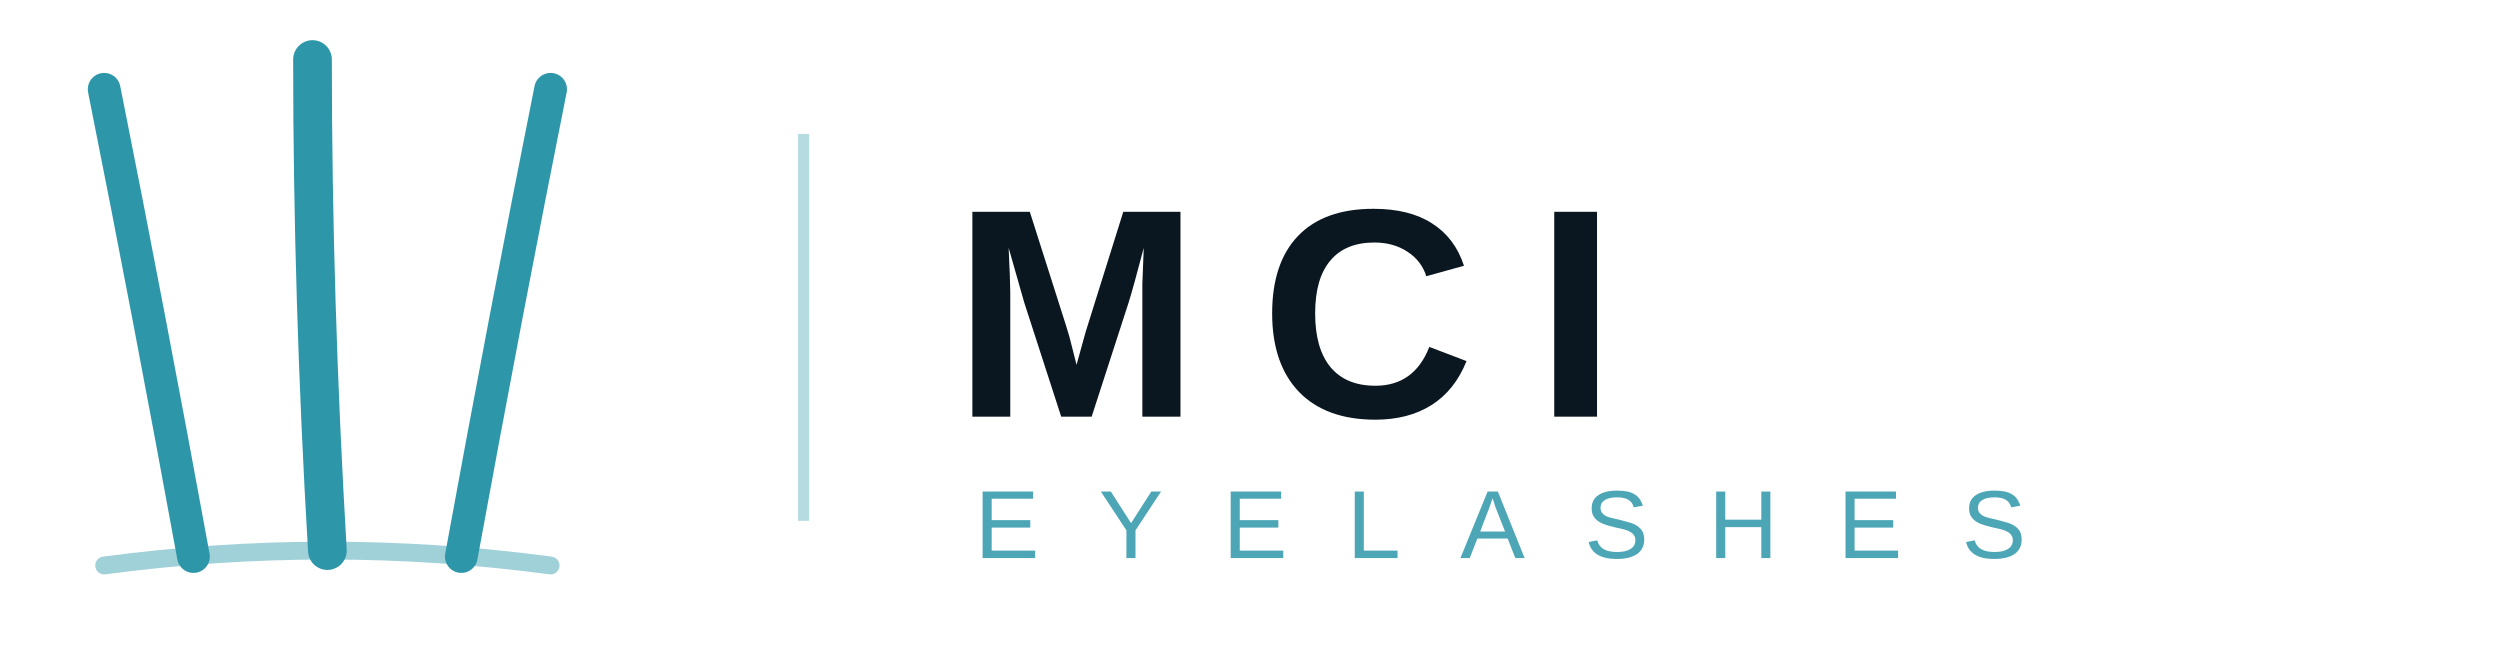
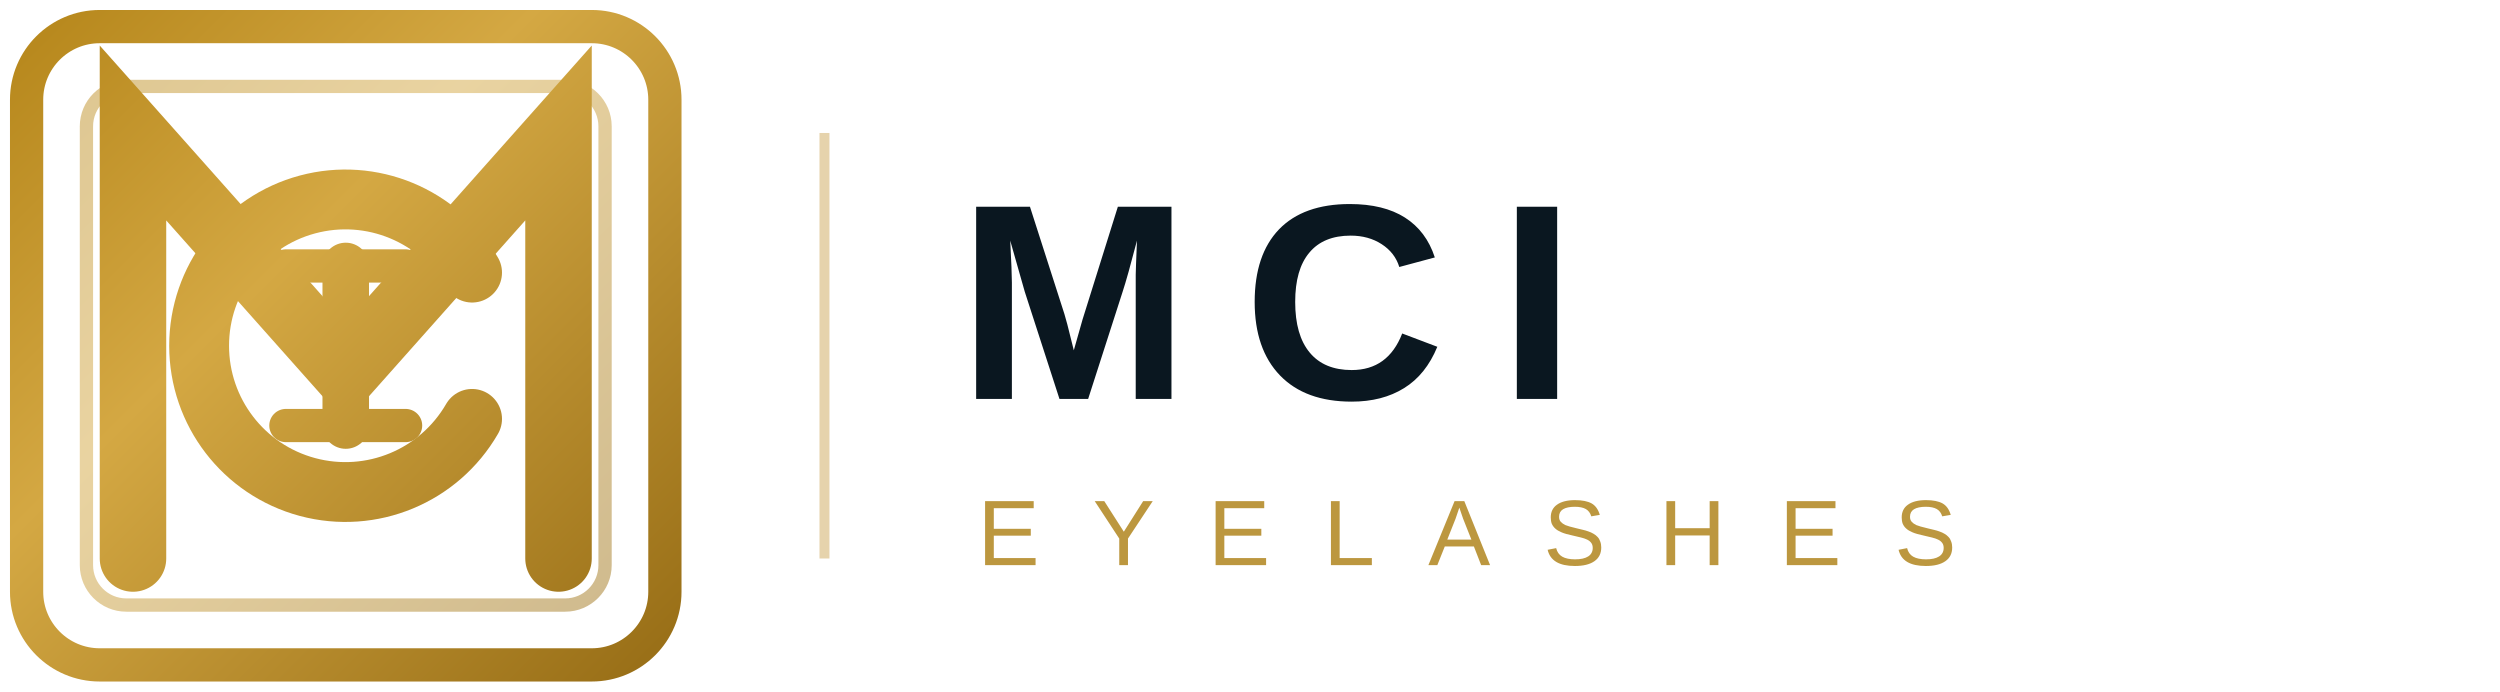
- <svg xmlns="http://www.w3.org/2000/svg" viewBox="0 0 168 44" fill="none">
-   <g transform="translate(4, 2)">
-     <path d="M 3 36 Q 18 34 33 36" stroke="#2D97A9" stroke-width="1.2" fill="none" stroke-linecap="round" opacity="0.45" />
-     <path d="M 9 35.4 Q 6 19 3 4" stroke="#2D97A9" stroke-width="2.2" fill="none" stroke-linecap="round" />
-     <path d="M 18 35 Q 17 18 17 2" stroke="#2D97A9" stroke-width="2.6" fill="none" stroke-linecap="round" />
-     <path d="M 27 35.4 Q 30 19 33 4" stroke="#2D97A9" stroke-width="2.2" fill="none" stroke-linecap="round" />
-   </g>
-   <line x1="54" y1="9" x2="54" y2="35" stroke="#2D97A9" stroke-width="0.75" opacity="0.35" />
-   <text x="64" y="28" font-family="Montserrat, 'Helvetica Neue', Arial, sans-serif" font-size="20" font-weight="800" letter-spacing="4" fill="#0a1720">MCI</text>
-   <text x="65.5" y="37.5" font-family="Montserrat, 'Helvetica Neue', Arial, sans-serif" font-size="6.5" font-weight="300" letter-spacing="4" fill="rgba(45,151,169,0.85)">EYELASHES</text>
+ <svg xmlns="http://www.w3.org/2000/svg" viewBox="0 0 188 52" fill="none">
+   <defs>
+     <linearGradient id="gm" x1="3" y1="3" x2="49" y2="49" gradientUnits="userSpaceOnUse">
+       <stop offset="0%" stop-color="#B8891E" />
+       <stop offset="38%" stop-color="#D4A843" />
+       <stop offset="100%" stop-color="#9A7018" />
+     </linearGradient>
+   </defs>
+   <rect x="2" y="2" width="48" height="48" rx="5.5" stroke="url(#gm)" stroke-width="2.5" fill="none" />
+   <rect x="6.5" y="6.5" width="39" height="39" rx="3" stroke="url(#gm)" stroke-width="1" fill="none" opacity="0.5" />
+   <polyline points="10,42 10,10 26,28 42,10 42,42" stroke="url(#gm)" stroke-width="5" fill="none" stroke-linecap="round" stroke-linejoin="miter" stroke-miterlimit="12" />
+   <path d="M 35.5 20.5 A 11 11 0 1 0 35.5 31.5" stroke="url(#gm)" stroke-width="4.5" fill="none" stroke-linecap="round" />
+   <line x1="26" y1="20" x2="26" y2="32" stroke="url(#gm)" stroke-width="3.5" stroke-linecap="round" />
+   <line x1="21.5" y1="20" x2="30.5" y2="20" stroke="url(#gm)" stroke-width="2.5" stroke-linecap="round" />
+   <line x1="21.5" y1="32" x2="30.5" y2="32" stroke="url(#gm)" stroke-width="2.5" stroke-linecap="round" />
+   <line x1="62" y1="10" x2="62" y2="42" stroke="#C09030" stroke-width="0.75" opacity="0.4" />
+   <text x="72" y="30" font-family="Montserrat, 'Helvetica Neue', Arial, sans-serif" font-size="21" font-weight="800" letter-spacing="4" fill="#0a1720">MCI</text>
+   <text x="73.5" y="42.5" font-family="Montserrat, 'Helvetica Neue', Arial, sans-serif" font-size="7" font-weight="300" letter-spacing="4" fill="rgba(176,133,30,0.85)">EYELASHES</text>
</svg>
